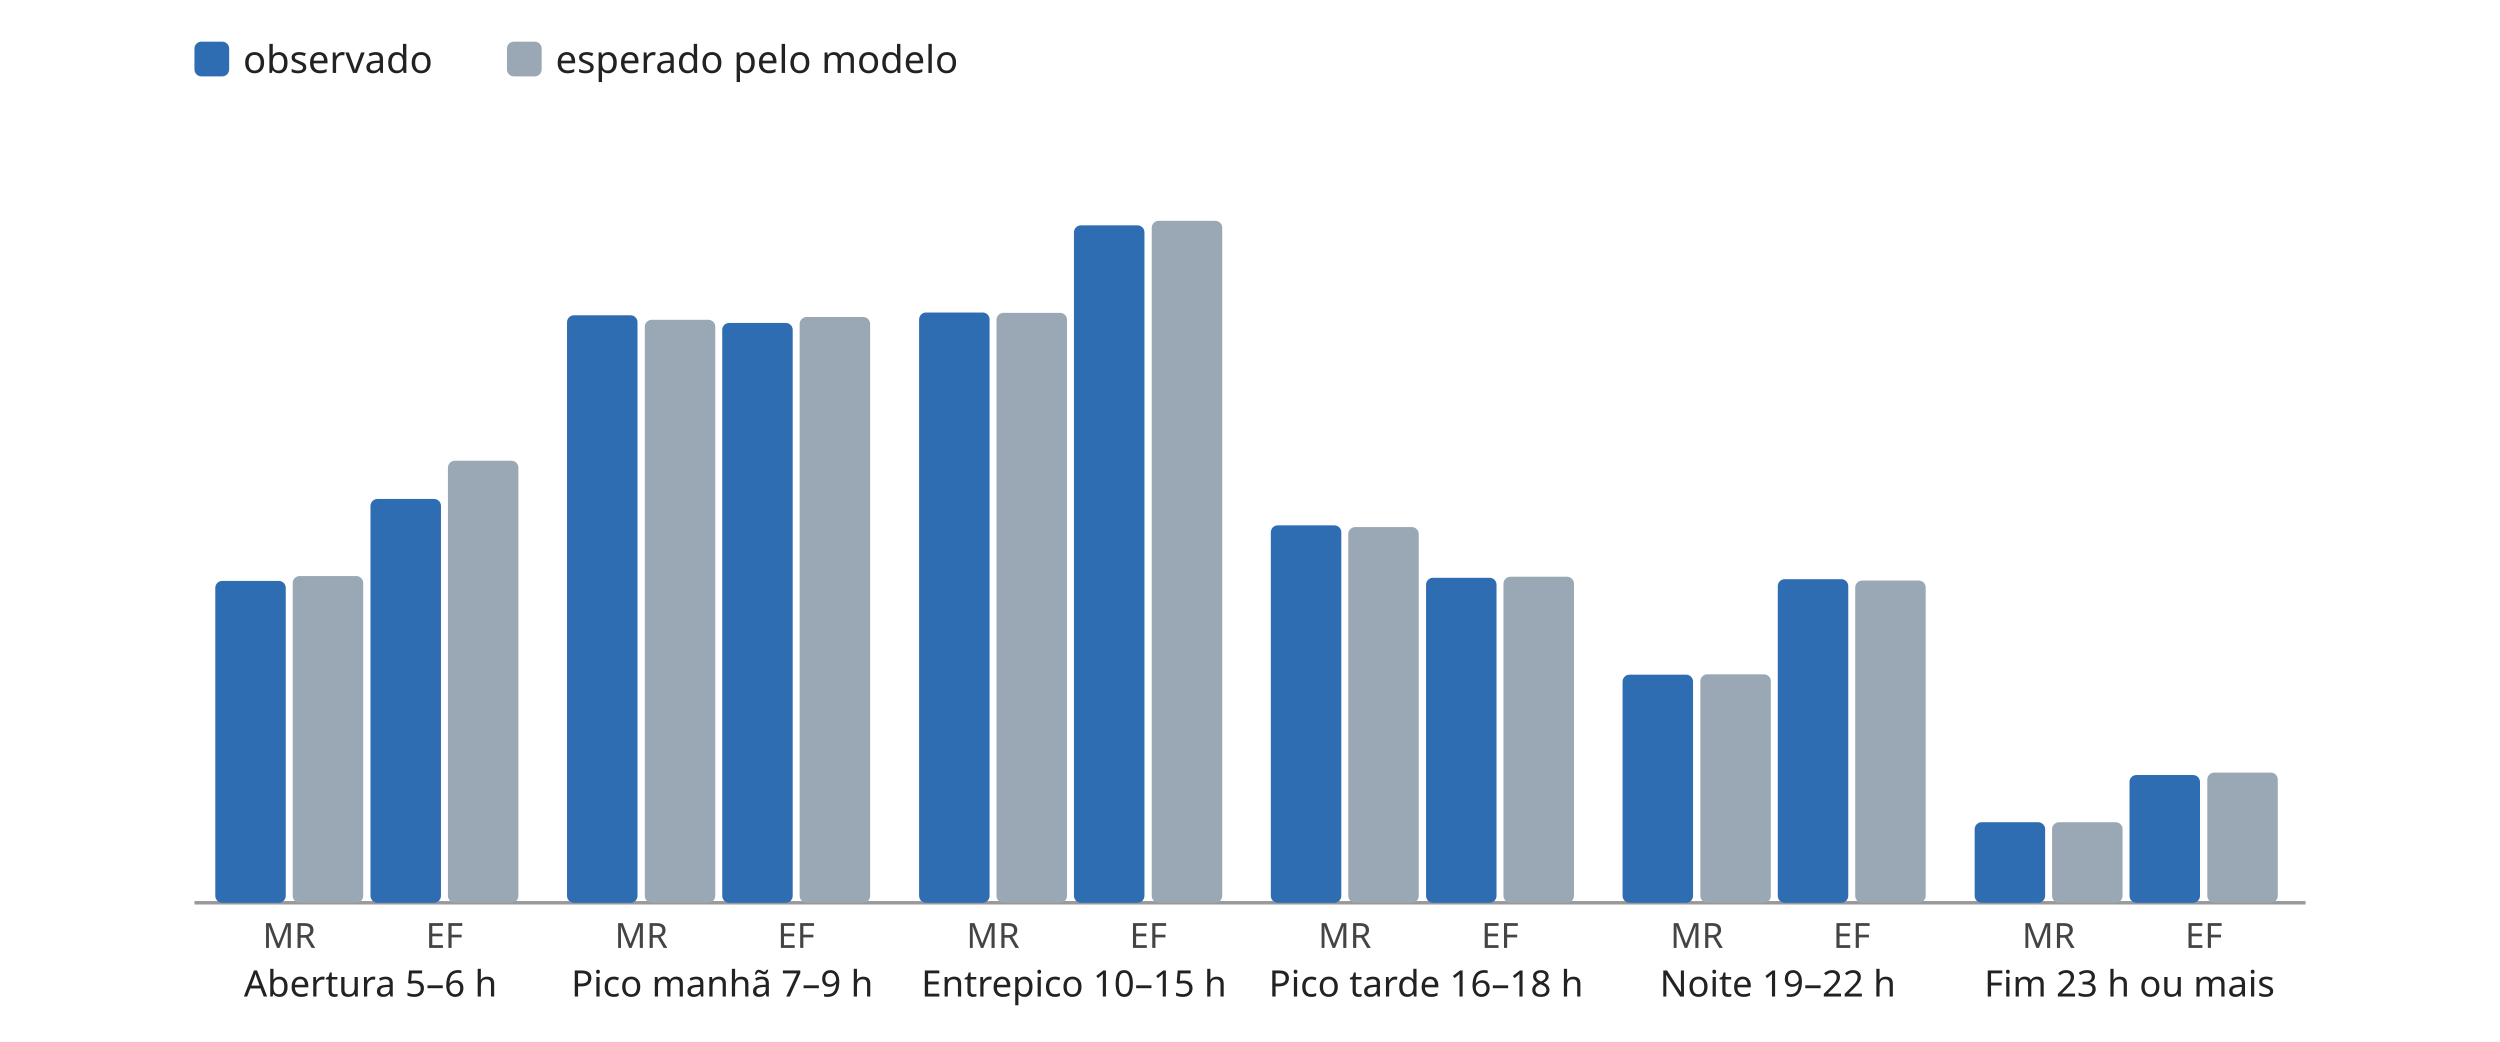
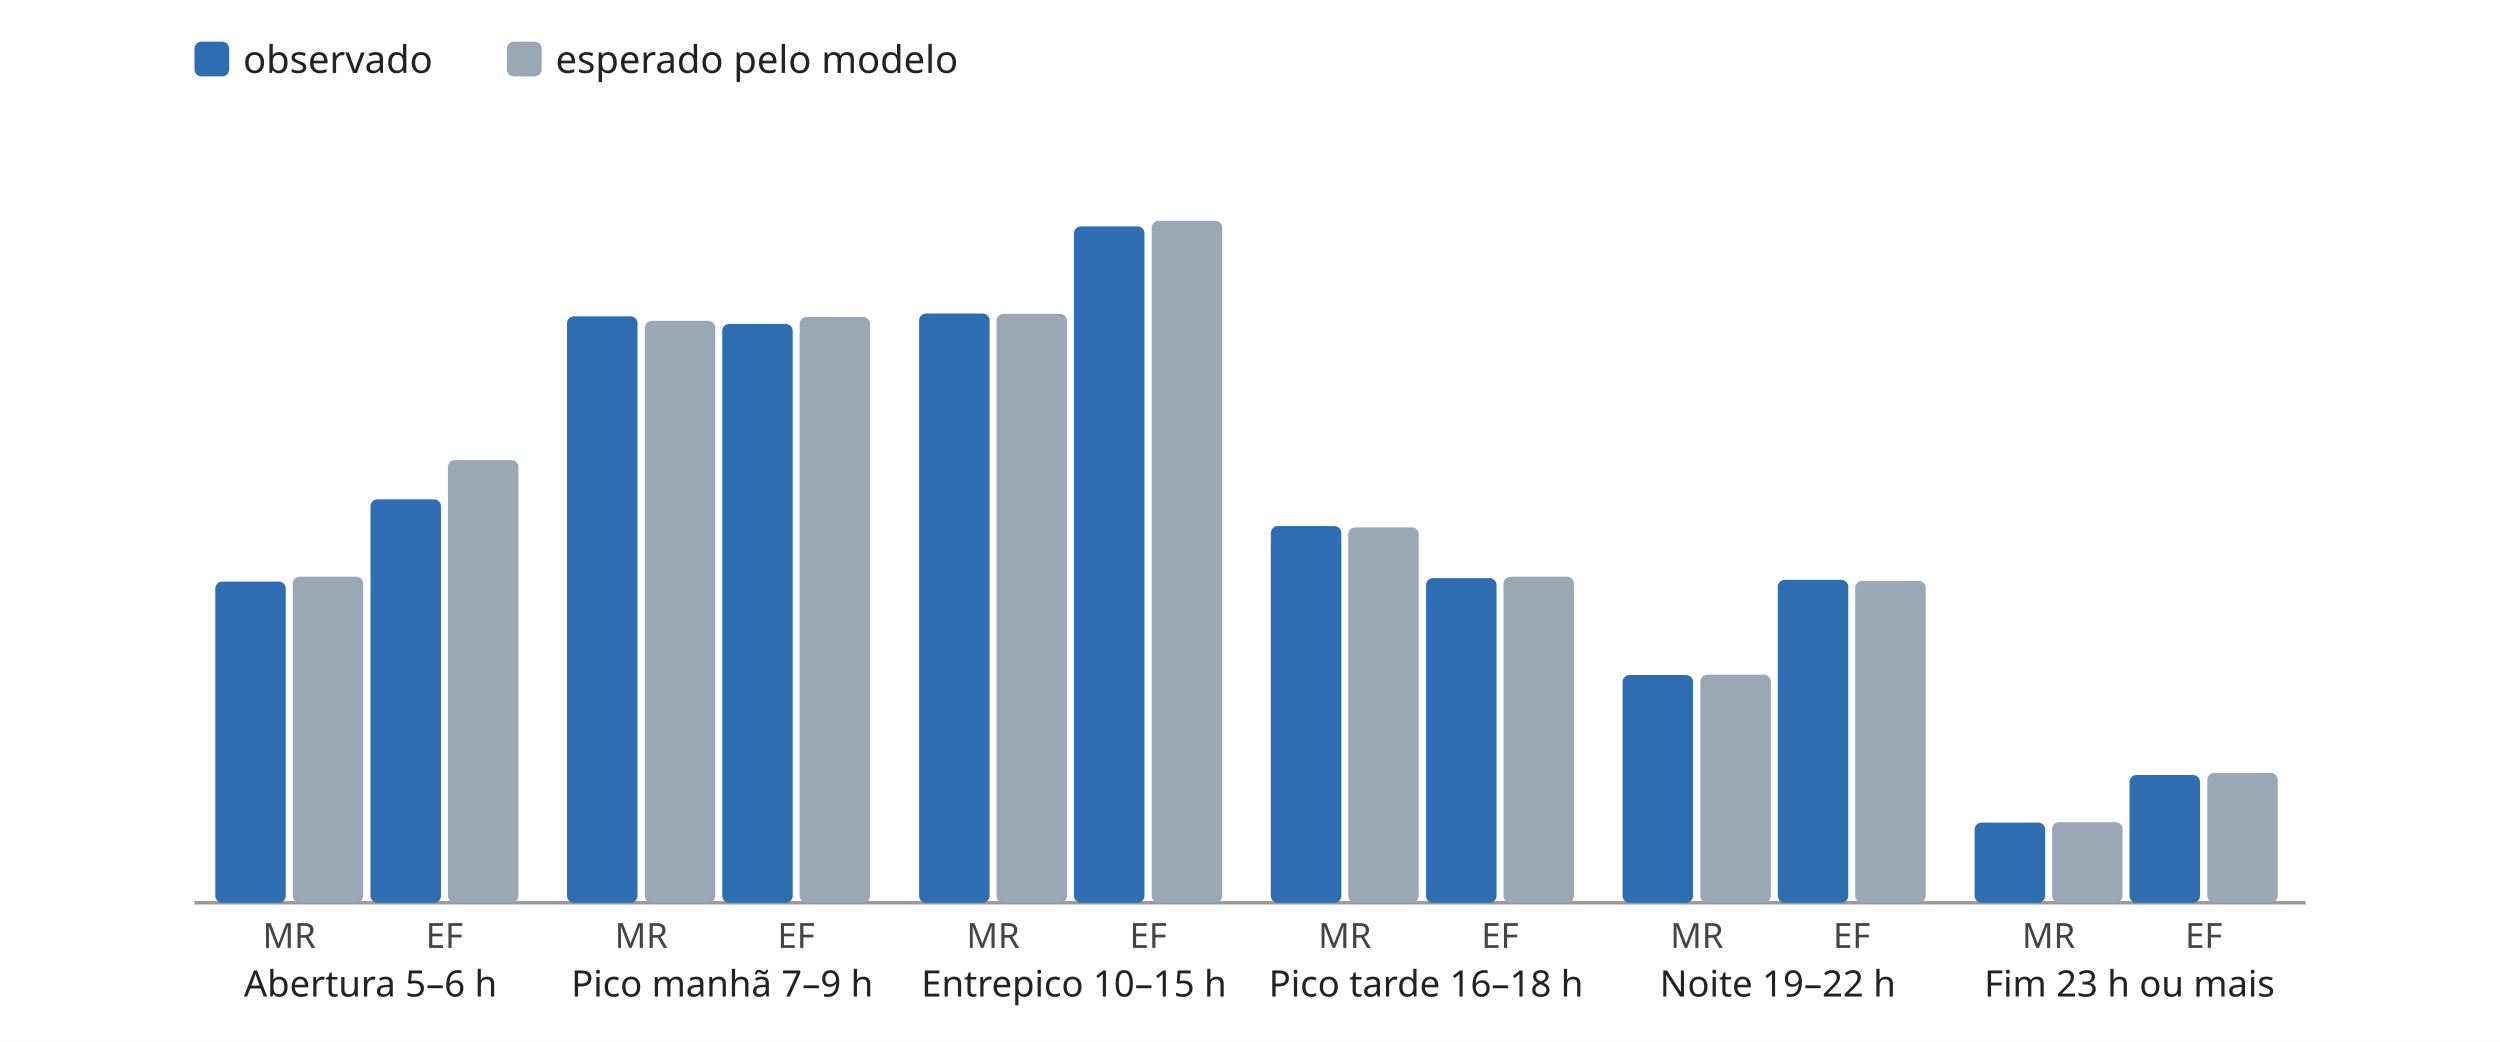
<svg xmlns="http://www.w3.org/2000/svg" width="720" height="300" viewBox="0 0 720 300" font-family="sans-serif">
  <rect width="720" height="300" fill="#fff" />
  <rect x="56" y="12" width="10" height="10" rx="2" fill="#2f6db3" />
  <text x="70" y="21" font-size="11" fill="#222">observado</text>
  <rect x="146" y="12" width="10" height="10" rx="2" fill="#9aa7b4" />
  <text x="160" y="21" font-size="11" fill="#222">esperado pelo modelo</text>
  <line x1="56" y1="260" x2="664" y2="260" stroke="#999" />
-   <rect x="62.0" y="167.3" width="20.3" height="92.7" rx="2" fill="#2f6db3" />
-   <rect x="84.3" y="165.9" width="20.3" height="94.1" rx="2" fill="#9aa7b4" />
+   <rect x="62.0" y="167.5" width="20.3" height="92.5" rx="2" fill="#2f6db3" />
+   <rect x="84.3" y="166.1" width="20.3" height="93.9" rx="2" fill="#9aa7b4" />
  <text x="83.3" y="273" font-size="10" text-anchor="middle" fill="#444">MR</text>
-   <rect x="106.7" y="143.7" width="20.3" height="116.3" rx="2" fill="#2f6db3" />
-   <rect x="129.0" y="132.7" width="20.3" height="127.3" rx="2" fill="#9aa7b4" />
+   <rect x="106.7" y="143.8" width="20.3" height="116.2" rx="2" fill="#2f6db3" />
+   <rect x="129.0" y="132.5" width="20.3" height="127.5" rx="2" fill="#9aa7b4" />
  <text x="128.0" y="273" font-size="10" text-anchor="middle" fill="#444">EF</text>
  <text x="106.7" y="287" font-size="10.5" text-anchor="middle" fill="#222">Abertura 5–6 h</text>
-   <rect x="163.3" y="90.8" width="20.3" height="169.2" rx="2" fill="#2f6db3" />
-   <rect x="185.7" y="92.1" width="20.3" height="167.9" rx="2" fill="#9aa7b4" />
+   <rect x="163.3" y="91.1" width="20.3" height="168.9" rx="2" fill="#2f6db3" />
+   <rect x="185.7" y="92.4" width="20.3" height="167.6" rx="2" fill="#9aa7b4" />
  <text x="184.7" y="273" font-size="10" text-anchor="middle" fill="#444">MR</text>
-   <rect x="208.0" y="93.0" width="20.3" height="167.0" rx="2" fill="#2f6db3" />
+   <rect x="208.0" y="93.3" width="20.3" height="166.7" rx="2" fill="#2f6db3" />
  <rect x="230.3" y="91.3" width="20.3" height="168.7" rx="2" fill="#9aa7b4" />
  <text x="229.3" y="273" font-size="10" text-anchor="middle" fill="#444">EF</text>
  <text x="208.0" y="287" font-size="10.5" text-anchor="middle" fill="#222">Pico manhã 7–9 h</text>
-   <rect x="264.7" y="90.0" width="20.3" height="170.0" rx="2" fill="#2f6db3" />
-   <rect x="287.0" y="90.1" width="20.3" height="169.9" rx="2" fill="#9aa7b4" />
+   <rect x="264.7" y="90.3" width="20.3" height="169.7" rx="2" fill="#2f6db3" />
+   <rect x="287.0" y="90.4" width="20.3" height="169.6" rx="2" fill="#9aa7b4" />
  <text x="286.0" y="273" font-size="10" text-anchor="middle" fill="#444">MR</text>
-   <rect x="309.3" y="64.9" width="20.3" height="195.1" rx="2" fill="#2f6db3" />
+   <rect x="309.3" y="65.2" width="20.3" height="194.8" rx="2" fill="#2f6db3" />
  <rect x="331.7" y="63.6" width="20.3" height="196.4" rx="2" fill="#9aa7b4" />
  <text x="330.7" y="273" font-size="10" text-anchor="middle" fill="#444">EF</text>
  <text x="309.3" y="287" font-size="10.5" text-anchor="middle" fill="#222">Entrepico 10–15 h</text>
-   <rect x="366.0" y="151.3" width="20.3" height="108.7" rx="2" fill="#2f6db3" />
-   <rect x="388.3" y="151.8" width="20.3" height="108.2" rx="2" fill="#9aa7b4" />
+   <rect x="366.0" y="151.5" width="20.3" height="108.5" rx="2" fill="#2f6db3" />
+   <rect x="388.3" y="151.9" width="20.3" height="108.1" rx="2" fill="#9aa7b4" />
  <text x="387.3" y="273" font-size="10" text-anchor="middle" fill="#444">MR</text>
-   <rect x="410.7" y="166.4" width="20.3" height="93.6" rx="2" fill="#2f6db3" />
+   <rect x="410.7" y="166.5" width="20.3" height="93.5" rx="2" fill="#2f6db3" />
  <rect x="433.0" y="166.1" width="20.3" height="93.9" rx="2" fill="#9aa7b4" />
  <text x="432.0" y="273" font-size="10" text-anchor="middle" fill="#444">EF</text>
  <text x="410.7" y="287" font-size="10.5" text-anchor="middle" fill="#222">Pico tarde 16–18 h</text>
-   <rect x="467.3" y="194.3" width="20.3" height="65.7" rx="2" fill="#2f6db3" />
-   <rect x="489.7" y="194.2" width="20.3" height="65.8" rx="2" fill="#9aa7b4" />
+   <rect x="467.3" y="194.4" width="20.3" height="65.6" rx="2" fill="#2f6db3" />
+   <rect x="489.7" y="194.3" width="20.3" height="65.7" rx="2" fill="#9aa7b4" />
  <text x="488.7" y="273" font-size="10" text-anchor="middle" fill="#444">MR</text>
-   <rect x="512.0" y="166.8" width="20.3" height="93.2" rx="2" fill="#2f6db3" />
-   <rect x="534.3" y="167.2" width="20.3" height="92.8" rx="2" fill="#9aa7b4" />
+   <rect x="512.0" y="167.0" width="20.3" height="93.0" rx="2" fill="#2f6db3" />
+   <rect x="534.3" y="167.3" width="20.3" height="92.7" rx="2" fill="#9aa7b4" />
  <text x="533.3" y="273" font-size="10" text-anchor="middle" fill="#444">EF</text>
  <text x="512.0" y="287" font-size="10.5" text-anchor="middle" fill="#222">Noite 19–22 h</text>
-   <rect x="568.7" y="236.8" width="20.3" height="23.2" rx="2" fill="#2f6db3" />
+   <rect x="568.7" y="236.9" width="20.3" height="23.1" rx="2" fill="#2f6db3" />
  <rect x="591.0" y="236.8" width="20.3" height="23.2" rx="2" fill="#9aa7b4" />
  <text x="590.0" y="273" font-size="10" text-anchor="middle" fill="#444">MR</text>
  <rect x="613.3" y="223.2" width="20.3" height="36.8" rx="2" fill="#2f6db3" />
-   <rect x="635.7" y="222.5" width="20.3" height="37.5" rx="2" fill="#9aa7b4" />
+   <rect x="635.7" y="222.6" width="20.3" height="37.4" rx="2" fill="#9aa7b4" />
  <text x="634.7" y="273" font-size="10" text-anchor="middle" fill="#444">EF</text>
  <text x="613.3" y="287" font-size="10.5" text-anchor="middle" fill="#222">Fim 23 h ou mais</text>
</svg>
